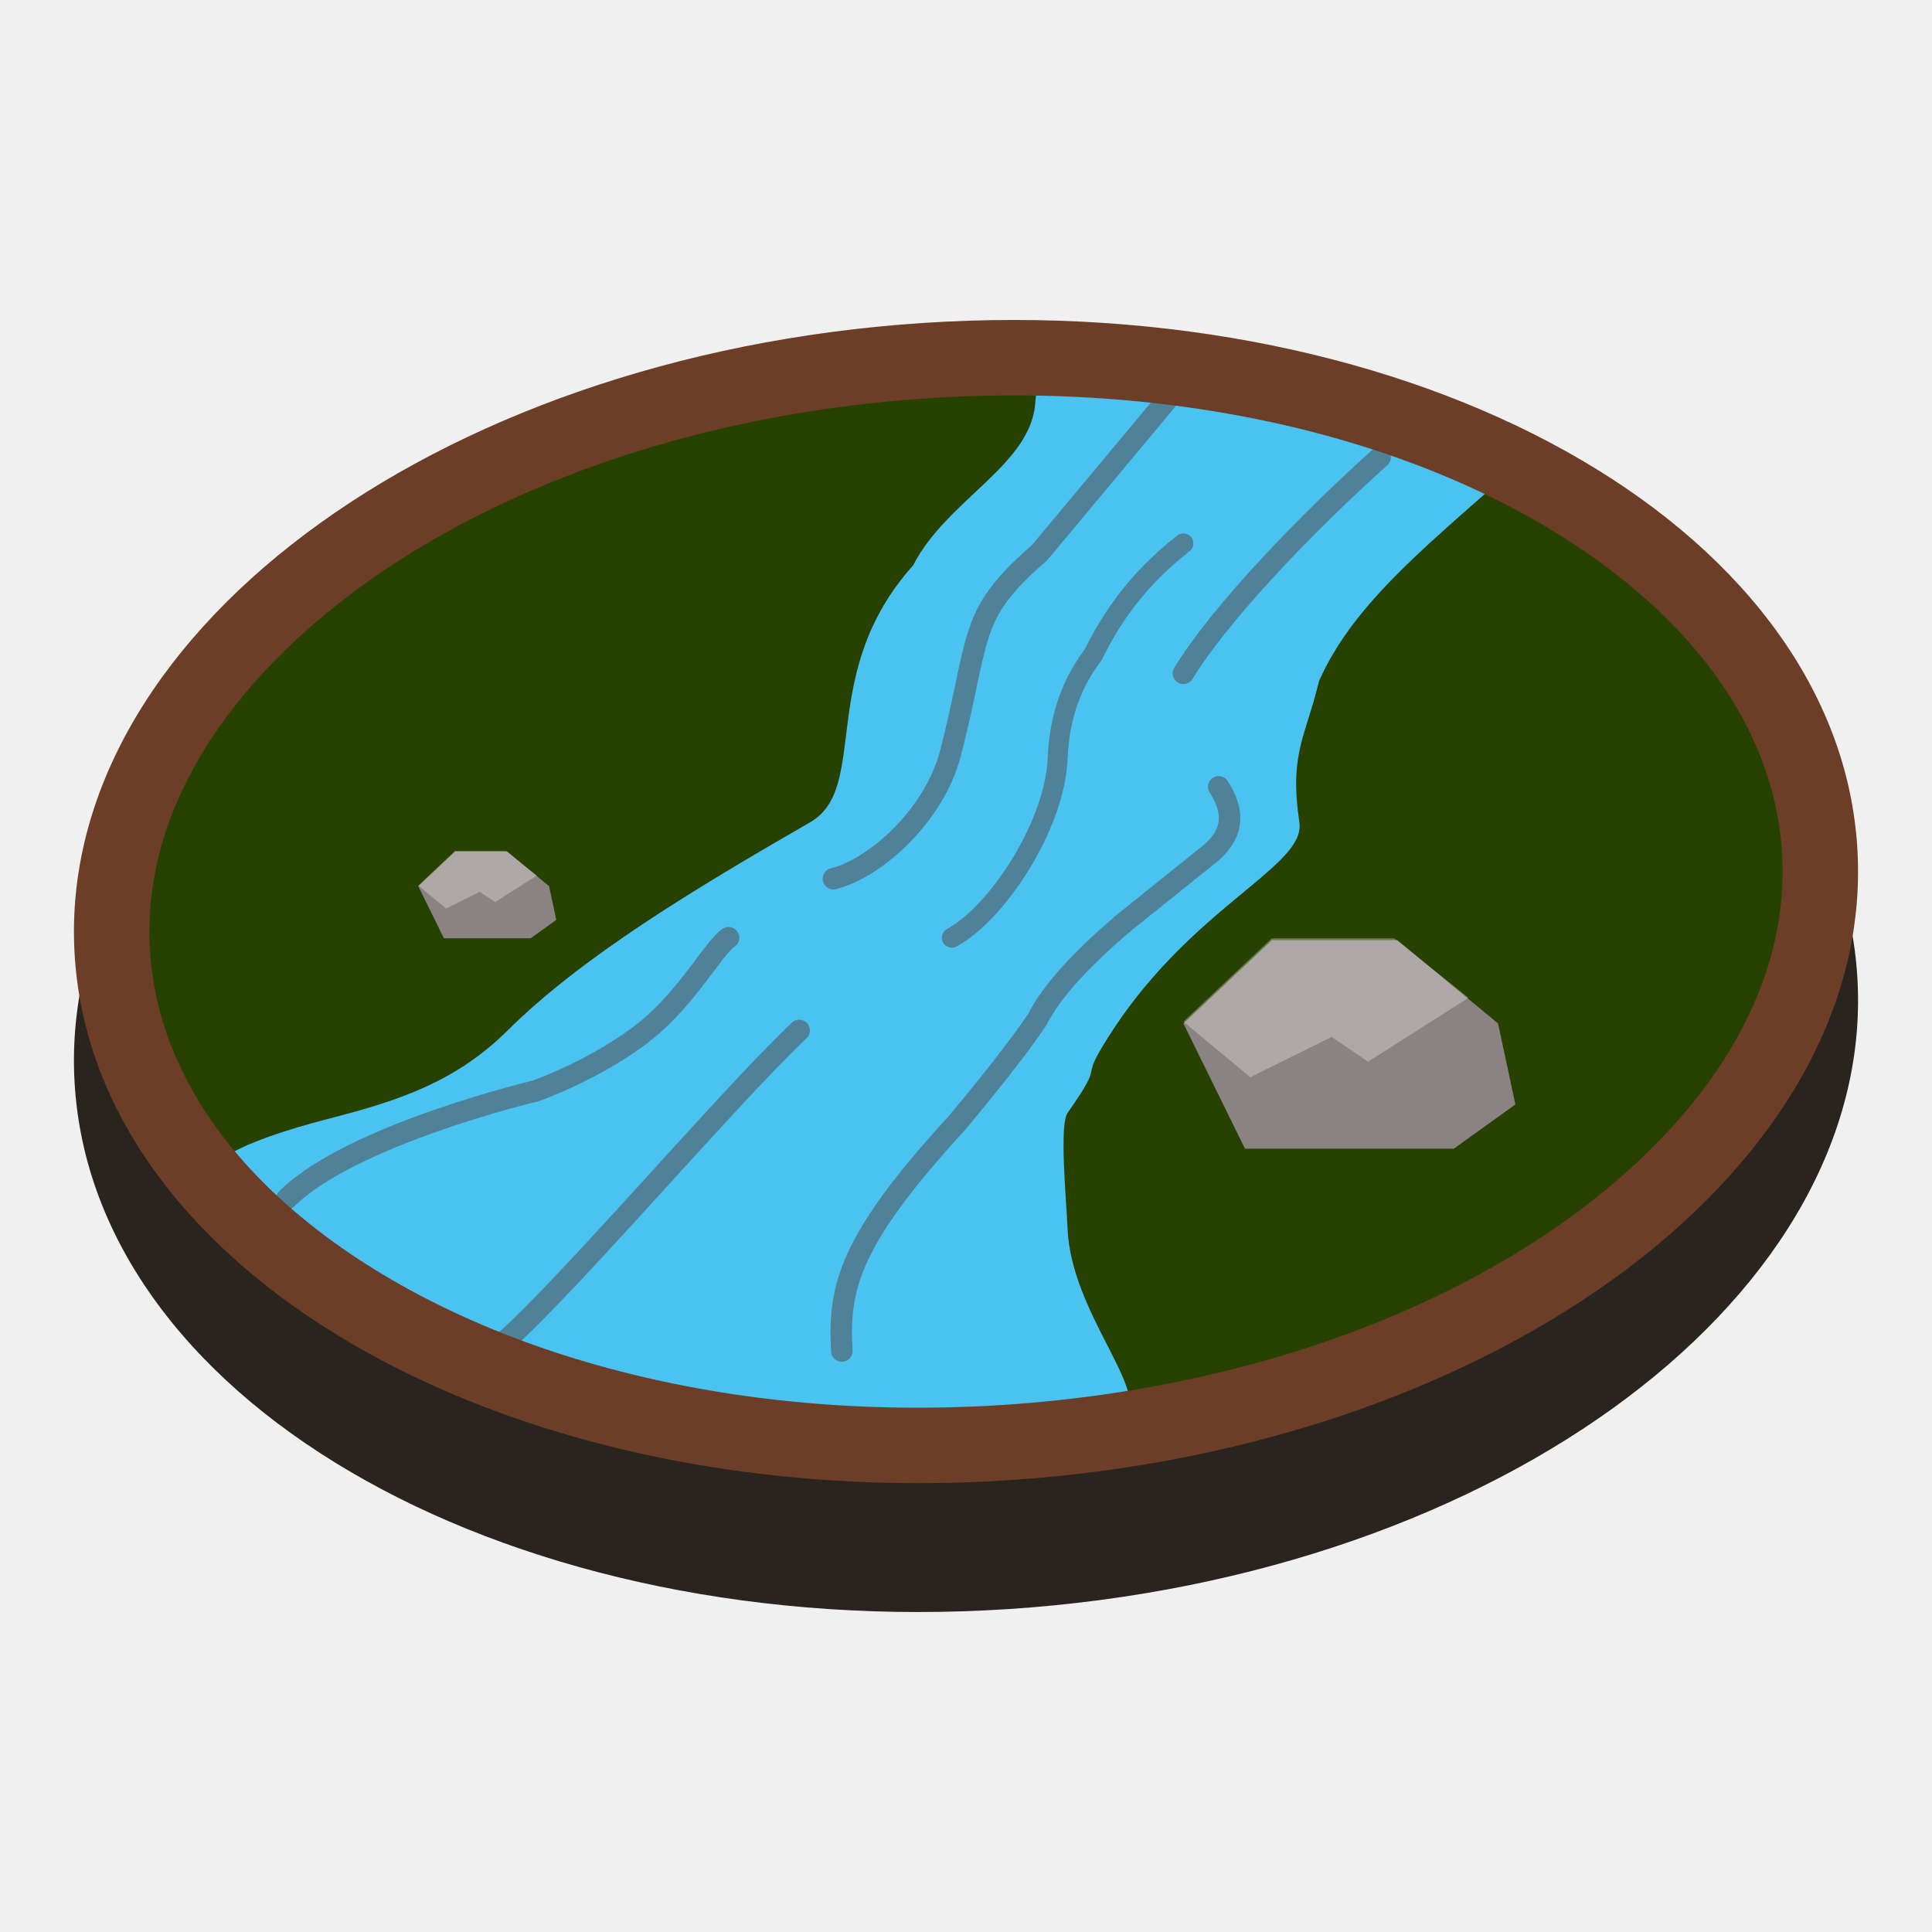
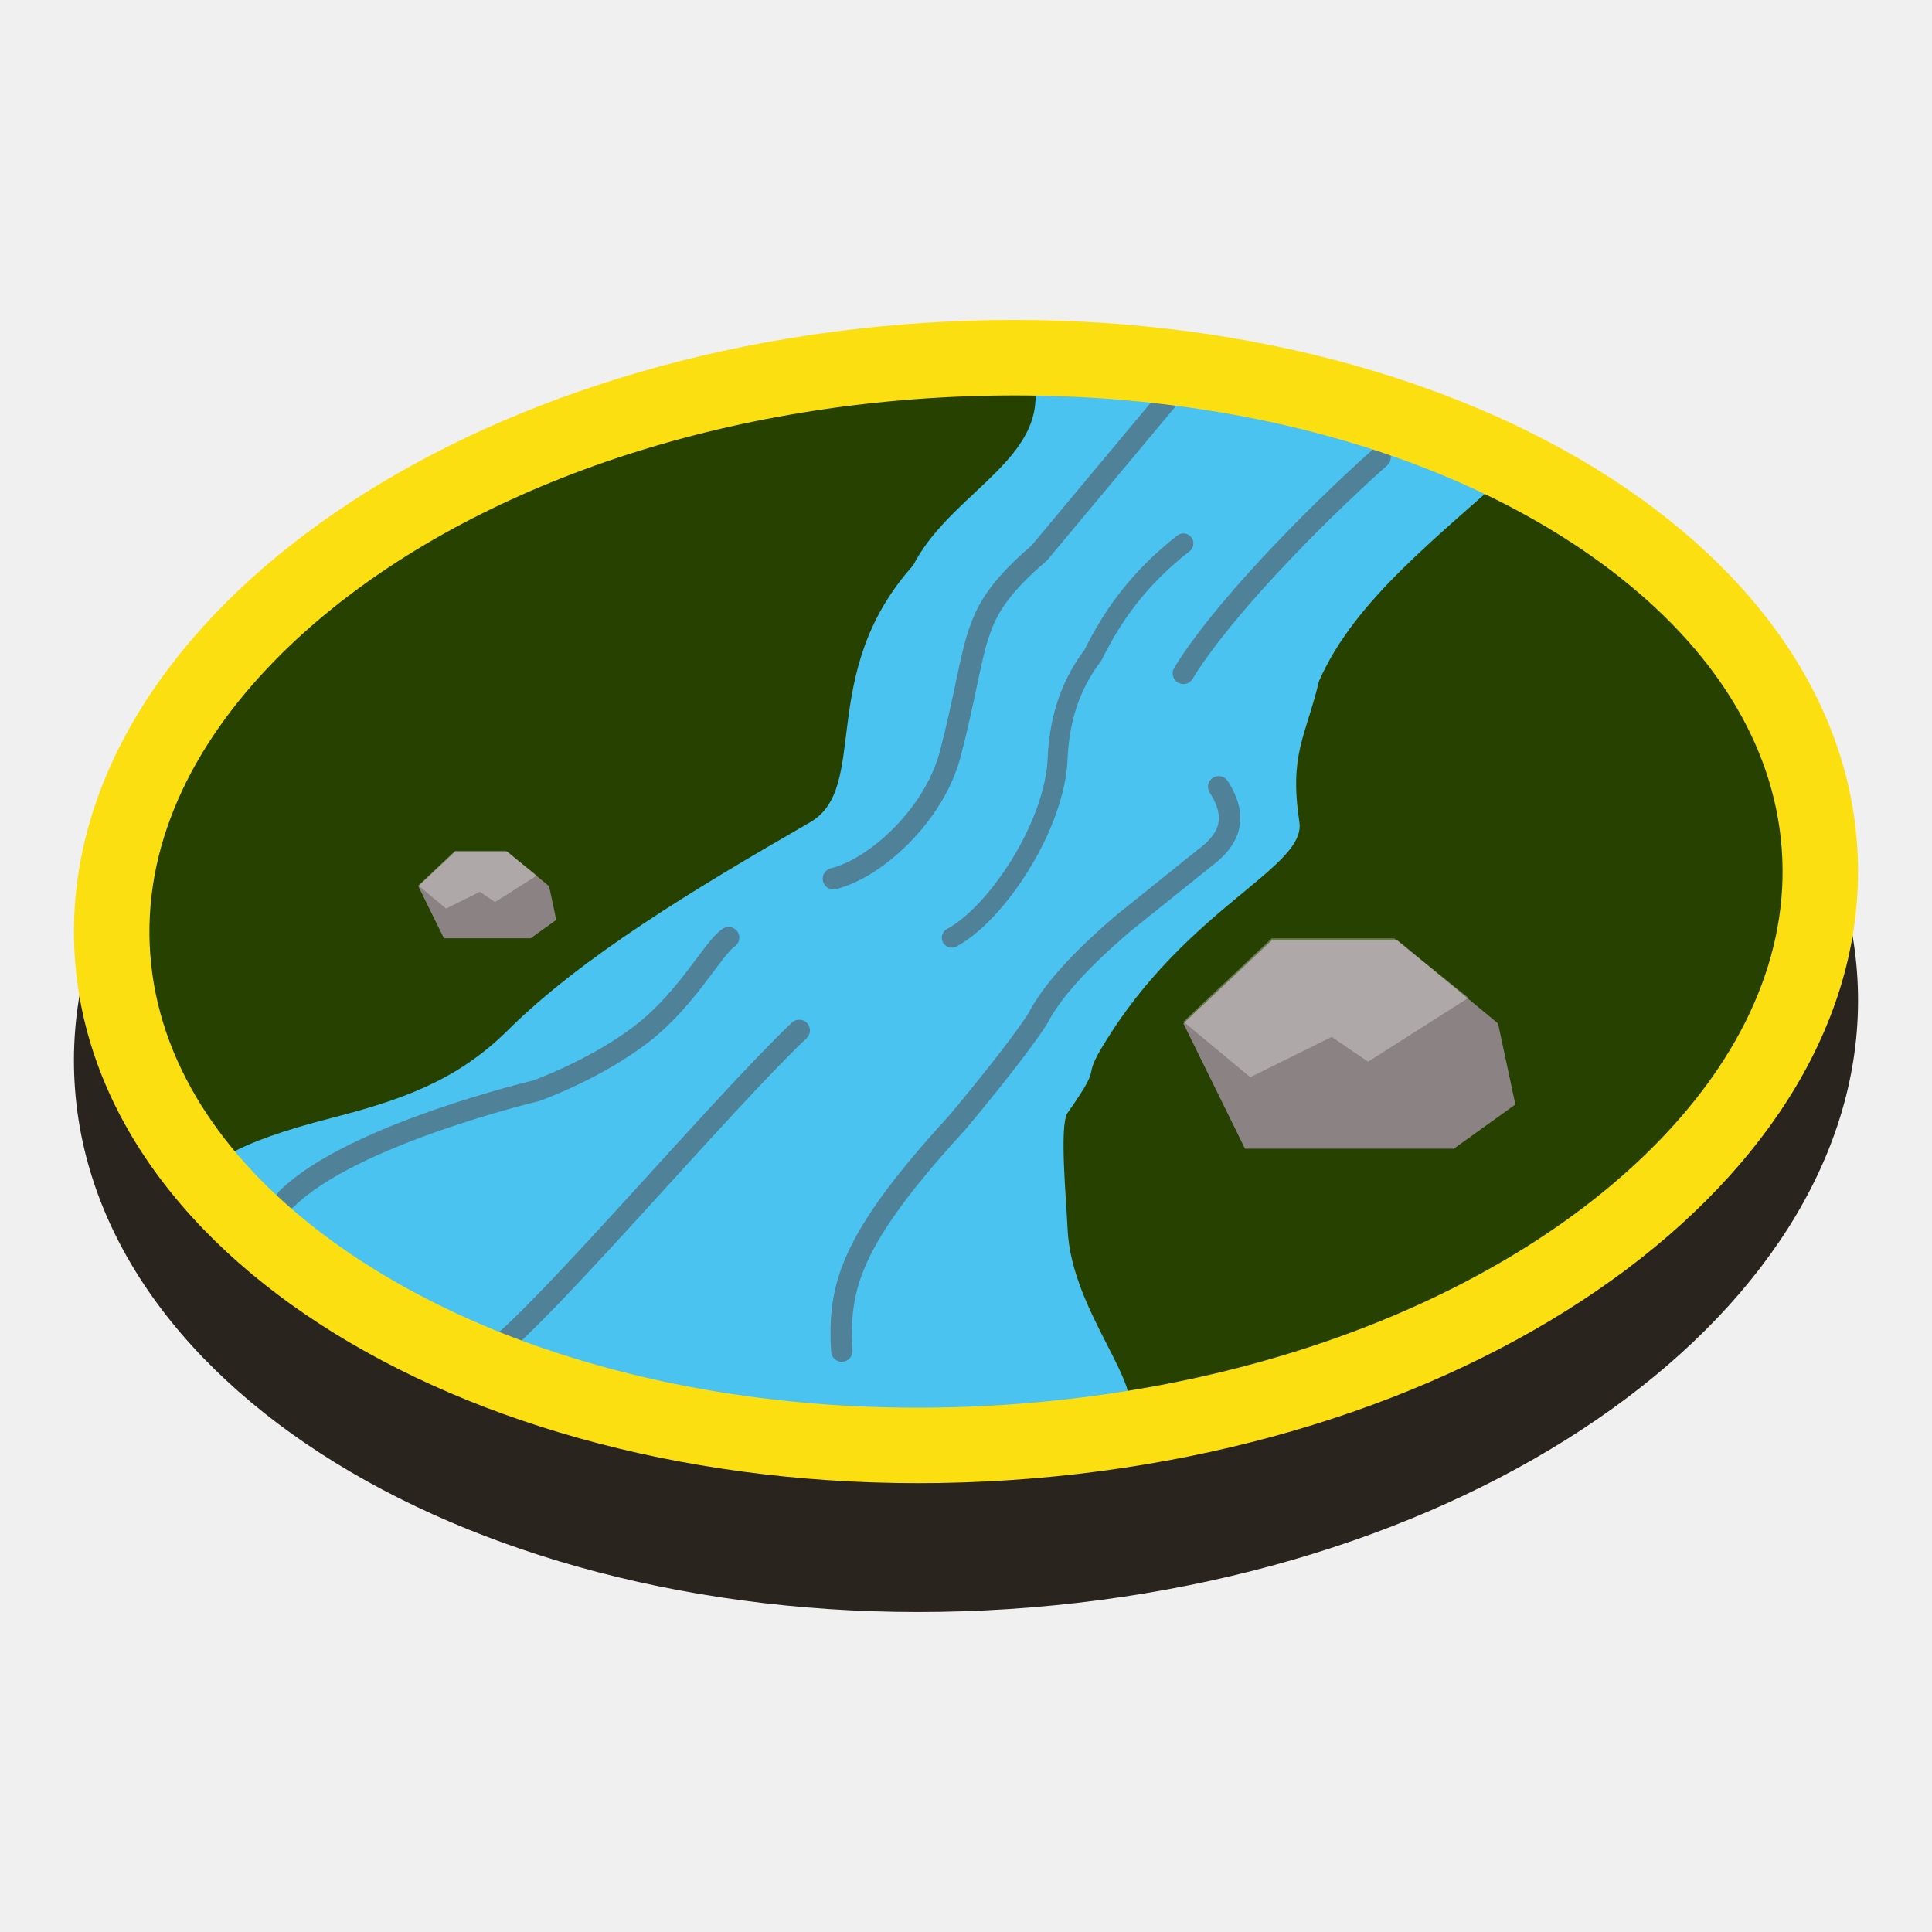
<svg xmlns="http://www.w3.org/2000/svg" width="100%" height="100%" viewBox="0 0 64 64" version="1.1" xml:space="preserve" style="fill-rule:evenodd;clip-rule:evenodd;stroke-linecap:round;stroke-linejoin:round;stroke-miterlimit:1.5;">
  <g id="b">
-     <path d="M30.567,14.968C46.868,13.895 60.723,21.603 61.515,32.193C62.308,42.783 49.731,52.229 33.432,53.301C17.132,54.372 3.276,46.663 2.485,36.077C1.694,25.491 14.266,16.043 30.567,14.968Z" style="fill:#29241e;fill-rule:nonzero;" />
-     <path d="M30.978,12.608C46.173,11.561 59.026,18.394 59.705,27.874C60.383,37.354 48.62,45.879 33.432,46.924C18.245,47.971 5.382,41.133 4.704,31.657C4.027,22.182 15.789,13.652 30.978,12.608Z" style="fill:#274100;fill-rule:nonzero;" />
+     <path d="M30.567,14.968C46.868,13.895 60.723,21.603 61.515,32.193C62.308,42.783 49.731,52.229 33.432,53.301C17.132,54.372 3.276,46.663 2.485,36.077C1.694,25.491 14.266,16.043 30.567,14.968Z" style="fill:rgb(41,36,30);fill-rule:nonzero;" />
+     <path d="M30.978,12.608C46.173,11.561 59.026,18.394 59.705,27.874C60.383,37.354 48.62,45.879 33.432,46.924C18.245,47.971 5.382,41.133 4.704,31.657C4.027,22.182 15.789,13.652 30.978,12.608Z" style="fill:rgb(39,65,0);fill-rule:nonzero;" />
  </g>
  <g id="a">
-     <path d="M45.25,14.15C42.114,12.283 34.443,10.506 34.299,13.289C34.191,15.405 31.375,16.525 30.25,18.727C27.028,22.317 28.834,26.088 26.836,27.239C22.946,29.48 19.267,31.703 16.816,34.134C15.115,35.82 13.257,36.449 10.948,37.043C4.52,38.698 7.067,39.894 8.42,40.853C12.829,43.977 18.473,46.111 22.556,46.515C25.092,46.766 34.886,49.184 37.299,47.03C38.073,46.018 35.484,43.495 35.365,40.704C35.325,39.763 35.084,37.266 35.365,36.866C36.747,34.902 35.578,36.087 36.856,34.134C38.479,31.654 40.452,30.192 41.73,29.109C42.588,28.38 43.133,27.822 43.044,27.239C42.702,24.968 43.248,24.42 43.695,22.56C44.891,19.85 47.575,17.841 50.552,15.15C49.156,14.469 46.665,13.426 45.25,14.15Z" style="fill:#4bc3f1;" />
-     <path d="M38.625,13.289L34.425,18.321C32.971,19.56 32.644,20.316 32.409,21.027C32.134,21.848 31.943,23.213 31.475,24.989C30.947,26.991 29.022,28.757 27.608,29.109" style="fill:none;fill-rule:nonzero;stroke:#4f8198;stroke-width:0.71px;" />
-     <path d="M40.371,26.064C41.06,27.134 40.681,27.842 39.913,28.415L37.209,30.586C35.75,31.832 34.81,32.886 34.369,33.758C33.549,35.009 31.694,37.205 31.694,37.205C28.139,41.083 27.763,42.634 27.886,44.755" style="fill:none;fill-rule:nonzero;stroke:#4f8198;stroke-width:0.71px;" />
-     <path d="M45.718,15.15C43.349,17.264 40.409,20.315 39.202,22.305" style="fill:#4f8198;fill-rule:nonzero;stroke:#4f8198;stroke-width:0.71px;" />
-     <path d="M24.136,31.063C23.658,31.369 22.791,33.015 21.403,34.134C19.834,35.4 17.757,36.134 17.757,36.134C17.757,36.134 11.666,37.576 9.507,39.704" style="fill:none;fill-rule:nonzero;stroke:#4f8198;stroke-width:0.71px;" />
-     <path d="M26.475,34.134C23.972,36.502 18.092,43.446 16.331,44.755" style="fill:#4f8198;fill-rule:nonzero;stroke:#4f8198;stroke-width:0.71px;" />
-     <path d="M39.202,18C37.714,19.163 36.839,20.414 36.208,21.699C35.564,22.548 35.112,23.604 35.038,25.064C34.977,27.325 33.017,30.267 31.529,31.063" style="fill:none;stroke:#4f8198;stroke-width:0.66px;" />
-     <path d="M30.567,10.699C46.868,9.626 60.723,17.334 61.515,27.924C62.308,38.515 49.731,47.96 33.432,49.032C17.132,50.104 3.276,42.394 2.485,31.808C1.694,21.223 14.266,11.774 30.567,10.699ZM30.731,13.194C21.645,13.793 13.776,17.118 9.118,21.865C6.319,24.718 4.713,28.077 4.978,31.622C5.244,35.179 7.342,38.304 10.55,40.771C15.875,44.867 24.172,47.136 33.268,46.537C42.353,45.94 50.223,42.617 54.882,37.87C57.682,35.017 59.288,31.657 59.022,28.111C58.756,24.551 56.657,21.426 53.45,18.959C48.124,14.862 39.828,12.595 30.731,13.194Z" style="fill:#6c3e27;" />
+     <path d="M45.25,14.15C42.114,12.283 34.443,10.506 34.299,13.289C34.191,15.405 31.375,16.525 30.25,18.727C27.028,22.317 28.834,26.088 26.836,27.239C22.946,29.48 19.267,31.703 16.816,34.134C15.115,35.82 13.257,36.449 10.948,37.043C4.52,38.698 7.067,39.894 8.42,40.853C12.829,43.977 18.473,46.111 22.556,46.515C25.092,46.766 34.886,49.184 37.299,47.03C38.073,46.018 35.484,43.495 35.365,40.704C35.325,39.763 35.084,37.266 35.365,36.866C36.747,34.902 35.578,36.087 36.856,34.134C38.479,31.654 40.452,30.192 41.73,29.109C42.588,28.38 43.133,27.822 43.044,27.239C42.702,24.968 43.248,24.42 43.695,22.56C44.891,19.85 47.575,17.841 50.552,15.15C49.156,14.469 46.665,13.426 45.25,14.15Z" style="fill:rgb(75,195,241);" />
+     <path d="M38.625,13.289L34.425,18.321C32.971,19.56 32.644,20.316 32.409,21.027C32.134,21.848 31.943,23.213 31.475,24.989C30.947,26.991 29.022,28.757 27.608,29.109" style="fill:none;fill-rule:nonzero;stroke:rgb(79,129,152);stroke-width:0.71px;" />
+     <path d="M40.371,26.064C41.06,27.134 40.681,27.842 39.913,28.415L37.209,30.586C35.75,31.832 34.81,32.886 34.369,33.758C33.549,35.009 31.694,37.205 31.694,37.205C28.139,41.083 27.763,42.634 27.886,44.755" style="fill:none;fill-rule:nonzero;stroke:rgb(79,129,152);stroke-width:0.71px;" />
+     <path d="M45.718,15.15C43.349,17.264 40.409,20.315 39.202,22.305" style="fill:rgb(79,129,152);fill-rule:nonzero;stroke:rgb(79,129,152);stroke-width:0.71px;" />
+     <path d="M24.136,31.063C23.658,31.369 22.791,33.015 21.403,34.134C19.834,35.4 17.757,36.134 17.757,36.134C17.757,36.134 11.666,37.576 9.507,39.704" style="fill:none;fill-rule:nonzero;stroke:rgb(79,129,152);stroke-width:0.71px;" />
+     <path d="M26.475,34.134C23.972,36.502 18.092,43.446 16.331,44.755" style="fill:rgb(79,129,152);fill-rule:nonzero;stroke:rgb(79,129,152);stroke-width:0.71px;" />
+     <path d="M39.202,18C37.714,19.163 36.839,20.414 36.208,21.699C35.564,22.548 35.112,23.604 35.038,25.064C34.977,27.325 33.017,30.267 31.529,31.063" style="fill:none;stroke:rgb(79,129,152);stroke-width:0.66px;" />
+     <path d="M30.567,10.699C46.868,9.626 60.723,17.334 61.515,27.924C62.308,38.515 49.731,47.96 33.432,49.032C17.132,50.104 3.276,42.394 2.485,31.808C1.694,21.223 14.266,11.774 30.567,10.699ZM30.731,13.194C21.645,13.793 13.776,17.118 9.118,21.865C6.319,24.718 4.713,28.077 4.978,31.622C5.244,35.179 7.342,38.304 10.55,40.771C15.875,44.867 24.172,47.136 33.268,46.537C42.353,45.94 50.223,42.617 54.882,37.87C57.682,35.017 59.288,31.657 59.022,28.111C58.756,24.551 56.657,21.426 53.45,18.959C48.124,14.862 39.828,12.595 30.731,13.194Z" style="fill:rgb(252,223,17);" />
    <g id="Stone">
      <g id="ResourceStone">
-         <path id="Path_530" d="M41.242,38.052L39.202,33.904L42.136,31.144L46.29,31.144L49.625,33.904L50.199,36.587L48.159,38.052L41.242,38.052Z" style="fill:#8b8383;fill-rule:nonzero;" />
-         <path id="Path_536" d="M39.202,33.843L41.416,35.684L44.113,34.349L45.32,35.17L48.646,33.053L46.187,31.081L42.129,31.081L39.202,33.843Z" style="fill:#fff;fill-opacity:0.3;fill-rule:nonzero;" />
+         <path id="Path_530" d="M41.242,38.052L39.202,33.904L42.136,31.144L46.29,31.144L49.625,33.904L50.199,36.587L48.159,38.052L41.242,38.052Z" style="fill:rgb(139,131,131);fill-rule:nonzero;" />
+         <path id="Path_536" d="M39.202,33.843L41.416,35.684L44.113,34.349L45.32,35.17L48.646,33.053L46.187,31.081L42.129,31.081L39.202,33.843Z" style="fill:white;fill-opacity:0.3;fill-rule:nonzero;" />
      </g>
    </g>
    <g id="Stone1">
      <g id="ResourceStone1">
-         <path id="Path_5301" d="M14.705,31.081L13.857,29.357L15.076,28.21L16.803,28.21L18.189,29.357L18.427,30.472L17.579,31.081L14.705,31.081Z" style="fill:#8b8383;fill-rule:nonzero;" />
-         <path id="Path_5361" d="M13.857,29.332L14.777,30.097L15.898,29.542L16.399,29.883L17.782,29.003L16.76,28.184L15.073,28.184L13.857,29.332Z" style="fill:#fff;fill-opacity:0.3;fill-rule:nonzero;" />
+         <path id="Path_5301" d="M14.705,31.081L13.857,29.357L15.076,28.21L16.803,28.21L18.189,29.357L18.427,30.472L17.579,31.081L14.705,31.081Z" style="fill:rgb(139,131,131);fill-rule:nonzero;" />
+         <path id="Path_5361" d="M13.857,29.332L14.777,30.097L15.898,29.542L16.399,29.883L17.782,29.003L16.76,28.184L15.073,28.184L13.857,29.332Z" style="fill:white;fill-opacity:0.3;fill-rule:nonzero;" />
      </g>
    </g>
  </g>
</svg>
